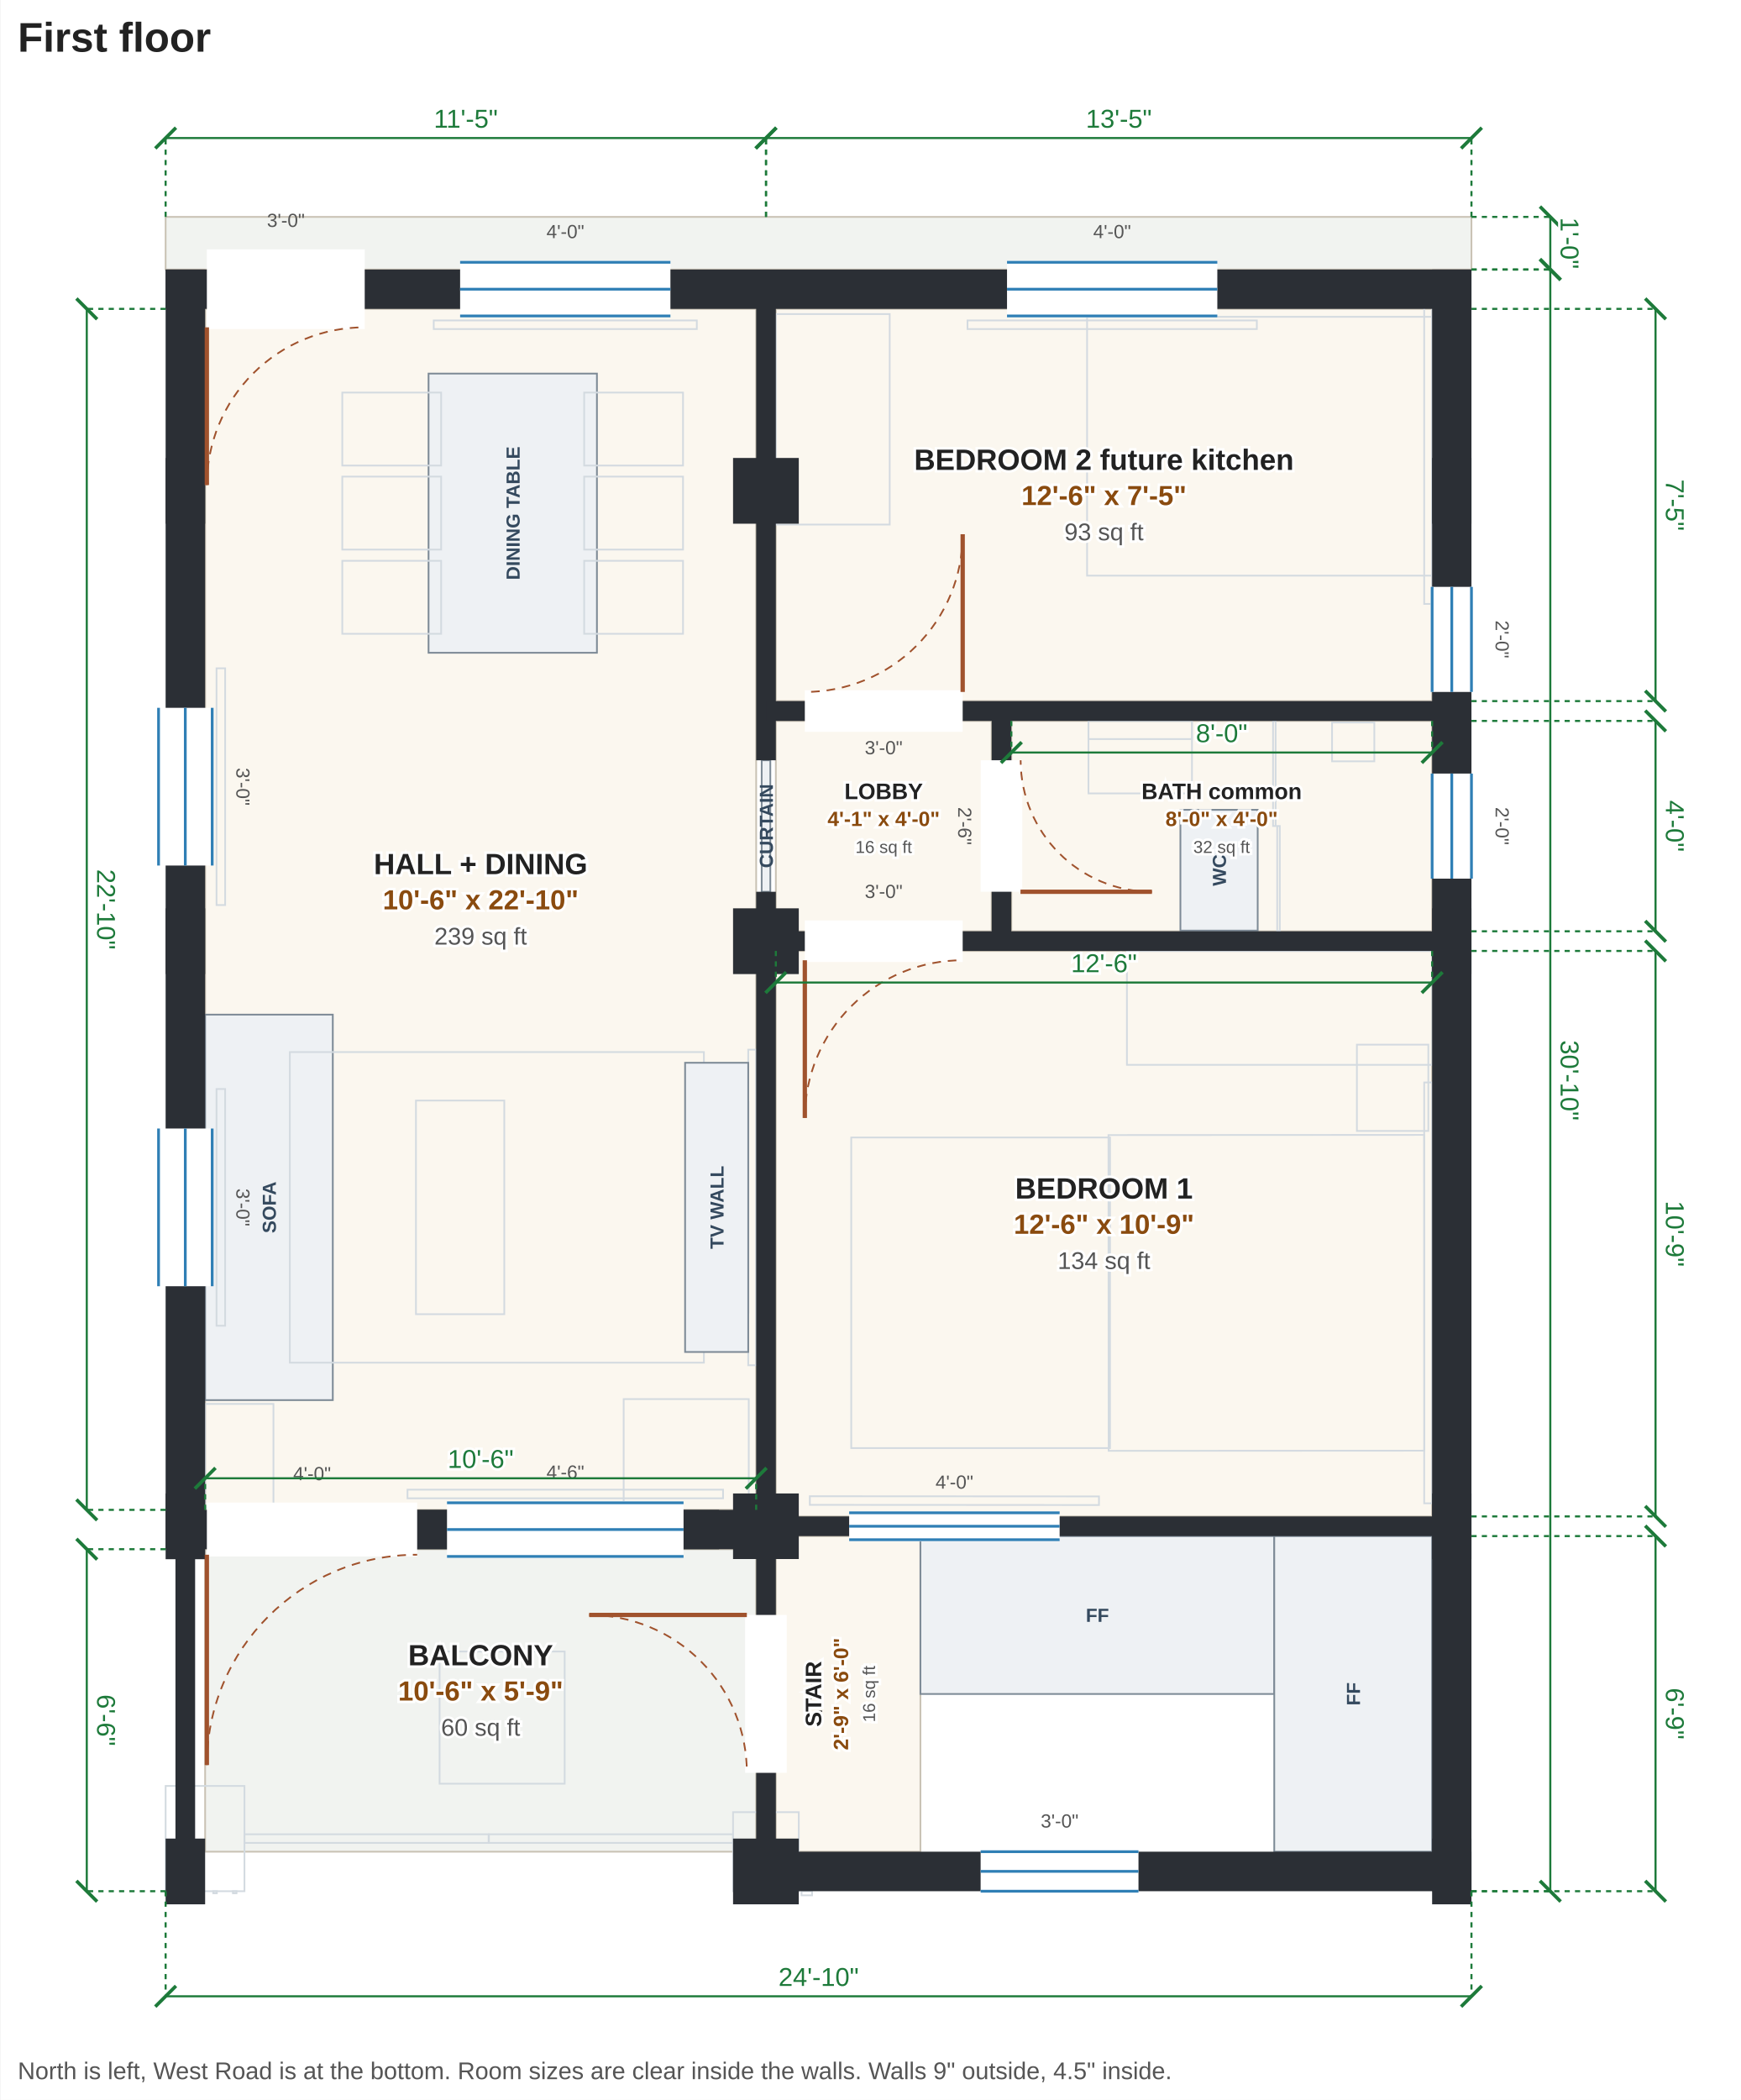
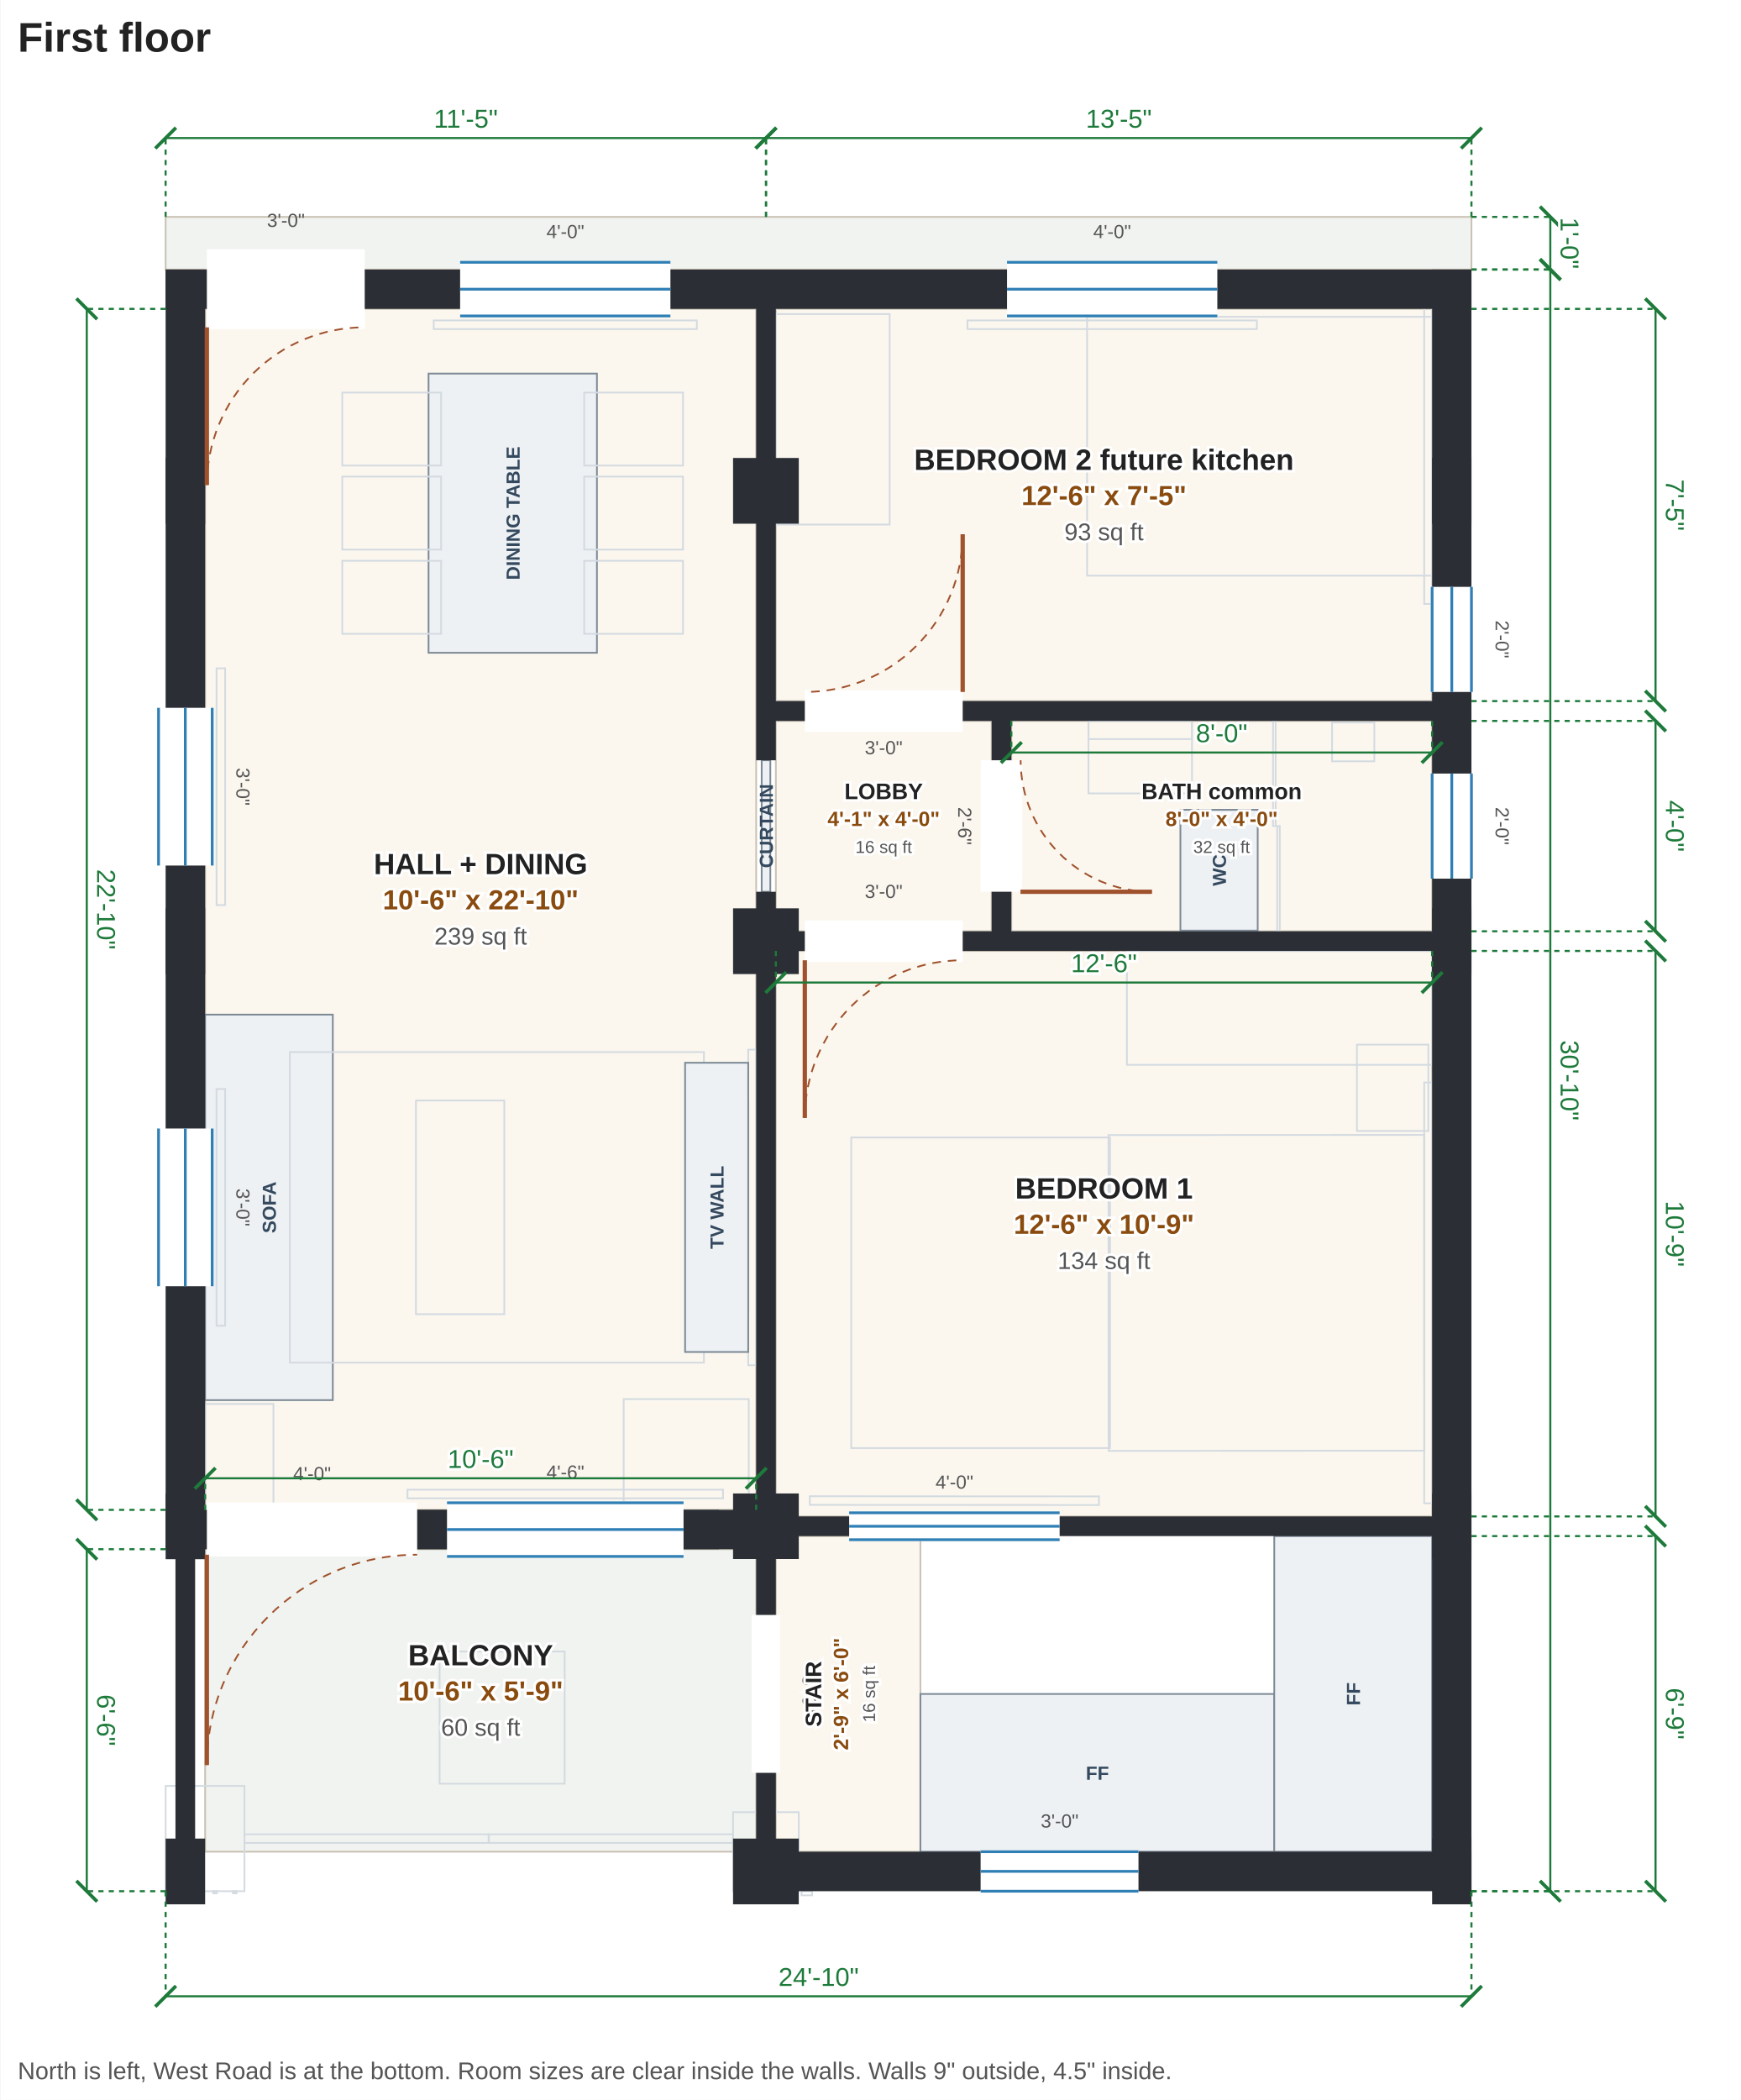
<svg xmlns="http://www.w3.org/2000/svg" viewBox="-96 -273 1009 1217" font-family="Segoe UI, Arial, sans-serif">
  <rect x="-95.72" y="-273.04" width="1009.32" height="1216.96" fill="#fff" />
  <polygon points="0.0,-147.3 756.9,-147.3 756.9,-116.8 0.0,-116.8" fill="#f1f3f0" stroke="#c9c2b4" stroke-width="1" />
  <polygon points="22.9,-94.0 342.3,-94.0 342.3,602.0 22.9,602.0" fill="#fbf7ef" stroke="#c9c2b4" stroke-width="1" />
  <polygon points="22.9,624.8 342.3,624.8 342.3,800.1 22.9,800.1" fill="#f1f3f0" stroke="#c9c2b4" stroke-width="1" />
  <polygon points="353.7,-94.0 734.1,-94.0 734.1,133.3 353.7,133.3" fill="#fbf7ef" stroke="#c9c2b4" stroke-width="1" />
  <polygon points="353.7,144.8 478.8,144.8 478.8,266.7 353.7,266.7" fill="#fbf7ef" stroke="#c9c2b4" stroke-width="1" />
  <polygon points="490.2,144.8 734.1,144.8 734.1,266.7 490.2,266.7" fill="#fbf7ef" stroke="#c9c2b4" stroke-width="1" />
  <polygon points="353.7,278.1 734.1,278.1 734.1,605.8 353.7,605.8" fill="#fbf7ef" stroke="#c9c2b4" stroke-width="1" />
  <polygon points="353.7,617.2 437.5,617.2 437.5,800.1 353.7,800.1" fill="#fbf7ef" stroke="#c9c2b4" stroke-width="1" />
  <polygon points="734.1,-89.4 734.1,60.6 534.1,60.6 534.1,-89.4" fill="none" stroke="#d3dae0" stroke-width="1" />
  <polygon points="353.7,31.0 353.7,-91.0 419.7,-91.0 419.7,31.0" fill="none" stroke="#d3dae0" stroke-width="1" />
  <polygon points="464.8,-87.3 632.5,-87.3 632.5,-82.3 464.8,-82.3" fill="none" stroke="#d3dae0" stroke-width="1" />
  <polygon points="337.8,365.7 337.8,487.7 323.6,487.7 323.6,365.7" fill="none" stroke="#d3dae0" stroke-width="1" />
  <polygon points="22.9,538.4 22.9,315.0 96.9,315.0 96.9,538.4" fill="#eef1f4" stroke="#7d8a96" stroke-width="1" />
  <text x="59.9" y="430.7" font-size="11" font-weight="600" fill="#34495e" text-anchor="middle" transform="rotate(-90 59.9 426.7)">SOFA</text>
  <polygon points="196.3,364.8 196.3,488.6 145.1,488.6 145.1,364.8" fill="none" stroke="#d3dae0" stroke-width="1" />
  <polygon points="312.0,336.7 312.0,516.7 72.0,516.7 72.0,336.7" fill="none" stroke="#d3dae0" stroke-width="1" />
  <polygon points="22.9,600.6 22.9,540.6 62.5,540.6 62.5,600.6" fill="none" stroke="#d3dae0" stroke-width="1" />
  <polygon points="265.5,537.8 338.0,537.8 338.0,614.4 265.5,614.4" fill="none" stroke="#d3dae0" stroke-width="1" />
  <polygon points="250.0,-56.5 250.0,105.3 152.4,105.3 152.4,-56.5" fill="#eef1f4" stroke="#7d8a96" stroke-width="1" />
  <text x="201.2" y="28.4" font-size="11" font-weight="600" fill="#34495e" text-anchor="middle" transform="rotate(-90 201.2 24.4)">DINING TABLE</text>
  <polygon points="102.4,-3.2 102.4,-45.5 159.7,-45.5 159.7,-3.2" fill="none" stroke="#d3dae0" stroke-width="1" />
  <polygon points="299.9,-45.5 299.9,-3.2 242.6,-3.2 242.6,-45.5" fill="none" stroke="#d3dae0" stroke-width="1" />
  <polygon points="102.4,45.5 102.4,3.2 159.7,3.2 159.7,45.5" fill="none" stroke="#d3dae0" stroke-width="1" />
  <polygon points="299.9,3.2 299.9,45.5 242.6,45.5 242.6,3.2" fill="none" stroke="#d3dae0" stroke-width="1" />
  <polygon points="102.4,94.3 102.4,52.0 159.7,52.0 159.7,94.3" fill="none" stroke="#d3dae0" stroke-width="1" />
  <polygon points="299.9,52.0 299.9,94.3 242.6,94.3 242.6,52.0" fill="none" stroke="#d3dae0" stroke-width="1" />
  <polygon points="323.1,595.3 140.2,595.3 140.2,590.3 323.1,590.3" fill="none" stroke="#d3dae0" stroke-width="1" />
  <polygon points="29.5,251.5 29.5,114.3 34.5,114.3 34.5,251.5" fill="none" stroke="#d3dae0" stroke-width="1" />
  <polygon points="29.5,495.3 29.5,358.1 34.5,358.1 34.5,495.3" fill="none" stroke="#d3dae0" stroke-width="1" />
  <polygon points="155.4,-87.3 307.9,-87.3 307.9,-82.3 155.4,-82.3" fill="none" stroke="#d3dae0" stroke-width="1" />
  <polygon points="345.5,243.8 345.5,167.6 350.5,167.6 350.5,243.8" fill="#eef1f4" stroke="#7d8a96" stroke-width="1" />
  <text x="348.0" y="209.7" font-size="11" font-weight="600" fill="#34495e" text-anchor="middle" transform="rotate(-90 348.0 205.7)">CURTAIN</text>
  <polygon points="729.5,384.7 729.6,567.7 546.6,567.8 546.5,384.8" fill="none" stroke="#d3dae0" stroke-width="1" />
  <polygon points="731.9,332.4 731.9,382.4 690.5,382.4 690.5,332.4" fill="none" stroke="#d3dae0" stroke-width="1" />
  <polygon points="557.2,278.1 734.2,278.1 734.2,344.1 557.2,344.1" fill="none" stroke="#d3dae0" stroke-width="1" />
  <polygon points="397.4,386.2 547.4,386.2 547.4,566.2 397.4,566.2" fill="none" stroke="#d3dae0" stroke-width="1" />
  <polygon points="541.0,599.2 373.4,599.1 373.4,594.1 541.0,594.2" fill="none" stroke="#d3dae0" stroke-width="1" />
  <polygon points="534.9,144.8 594.9,144.8 594.9,186.8 534.9,186.8" fill="none" stroke="#d3dae0" stroke-width="1" />
  <polygon points="534.9,140.3 594.9,140.3 594.9,155.3 534.9,155.3" fill="none" stroke="#d3dae0" stroke-width="1" />
  <polygon points="633.0,266.3 588.2,266.3 588.2,196.3 633.0,196.3" fill="#eef1f4" stroke="#7d8a96" stroke-width="1" />
  <text x="610.6" y="235.3" font-size="11" font-weight="600" fill="#34495e" text-anchor="middle" transform="rotate(-90 610.6 231.3)">WC</text>
  <polygon points="676.1,145.7 700.6,145.7 700.6,168.2 676.1,168.2" fill="none" stroke="#d3dae0" stroke-width="1" />
  <polygon points="45.7,790.0 187.2,790.0 187.2,795.0 45.7,795.0" fill="none" stroke="#d3dae0" stroke-width="1" />
  <polygon points="187.4,790.0 328.9,790.0 328.9,795.0 187.4,795.0" fill="none" stroke="#d3dae0" stroke-width="1" />
  <polygon points="158.8,684.1 231.3,684.1 231.3,760.7 158.8,760.7" fill="none" stroke="#d3dae0" stroke-width="1" />
  <polygon points="729.5,-105.8 734.1,-105.8 734.1,77.0 729.5,77.0" fill="none" stroke="#d3dae0" stroke-width="1" />
  <polygon points="337.7,335.3 342.3,335.3 342.3,518.2 337.7,518.2" fill="none" stroke="#d3dae0" stroke-width="1" />
  <polygon points="301.1,342.9 337.7,342.9 337.7,510.5 301.1,510.5" fill="#eef1f4" stroke="#7d8a96" stroke-width="1" />
  <text x="319.4" y="430.7" font-size="11" font-weight="600" fill="#34495e" text-anchor="middle" transform="rotate(-90 319.4 426.7)">TV WALL</text>
  <polygon points="729.5,354.3 734.1,354.3 734.1,598.2 729.5,598.2" fill="none" stroke="#d3dae0" stroke-width="1" />
  <polygon points="641.9,144.8 643.4,144.8 643.4,205.7 641.9,205.7" fill="none" stroke="#d3dae0" stroke-width="1" />
  <polygon points="644.3,205.7 645.8,205.7 645.8,266.7 644.3,266.7" fill="none" stroke="#d3dae0" stroke-width="1" />
-   <polygon points="642.6,617.2 642.6,708.7 437.5,708.7 437.5,617.2" fill="#eef1f4" stroke="#7d8a96" stroke-width="1" />
-   <text x="540.1" y="666.9" font-size="11" font-weight="600" fill="#34495e" text-anchor="middle">FF</text>
+   <polygon points="642.6,708.7 642.6,800.1 437.5,800.1 437.5,708.7" fill="#eef1f4" stroke="#7d8a96" stroke-width="1" />
+   <text x="540.1" y="758.4" font-size="11" font-weight="600" fill="#34495e" text-anchor="middle">FF</text>
  <polygon points="642.6,617.2 734.1,617.2 734.1,800.1 642.6,800.1" fill="#eef1f4" stroke="#7d8a96" stroke-width="1" />
  <text x="688.3" y="712.7" font-size="11" font-weight="600" fill="#34495e" text-anchor="middle" transform="rotate(-90 688.3 708.7)">FF</text>
  <polygon points="0.0,762.0 45.7,762.0 45.7,823.0 0.0,823.0" fill="none" stroke="#d3dae0" stroke-width="1" />
  <polygon points="4.7,823.0 6.9,823.0 6.9,824.2 4.7,824.2" fill="none" stroke="#d3dae0" stroke-width="1" />
  <polygon points="16.2,823.0 18.3,823.0 18.3,824.2 16.2,824.2" fill="none" stroke="#d3dae0" stroke-width="1" />
  <polygon points="27.6,823.0 29.7,823.0 29.7,824.2 27.6,824.2" fill="none" stroke="#d3dae0" stroke-width="1" />
  <polygon points="39.0,823.0 41.1,823.0 41.1,824.2 39.0,824.2" fill="none" stroke="#d3dae0" stroke-width="1" />
  <polygon points="328.9,777.2 367.0,777.2 367.0,823.0 328.9,823.0" fill="none" stroke="#d3dae0" stroke-width="1" />
  <polygon points="368.6,823.0 374.7,823.0 374.7,825.4 368.6,825.4" fill="none" stroke="#d3dae0" stroke-width="1" />
  <polygon points="746.2,823.0 752.3,823.0 752.3,825.4 746.2,825.4" fill="none" stroke="#d3dae0" stroke-width="1" />
  <polygon points="22.9,624.8 22.9,-116.8 0.0,-116.8 0.0,624.8" fill="#2b2f35" />
  <polygon points="17.1,811.5 17.1,624.8 5.7,624.8 5.7,811.5" fill="#2b2f35" />
  <polygon points="0.0,-94.0 756.9,-94.0 756.9,-116.8 0.0,-116.8" fill="#2b2f35" />
  <polygon points="734.1,-116.8 734.1,823.0 756.9,823.0 756.9,-116.8" fill="#2b2f35" />
  <polygon points="756.9,800.1 348.0,800.1 348.0,823.0 756.9,823.0" fill="#2b2f35" />
  <polygon points="342.3,-105.4 342.3,167.6 353.7,167.6 353.7,-105.4" fill="#2b2f35" />
  <polygon points="342.3,243.8 342.3,811.5 353.7,811.5 353.7,243.8" fill="#2b2f35" />
  <polygon points="11.4,624.8 165.3,624.8 165.3,602.0 11.4,602.0" fill="#2b2f35" />
  <polygon points="142.5,624.8 320.8,624.8 320.8,602.0 142.5,602.0" fill="#2b2f35" />
  <polygon points="297.9,624.8 348.0,624.8 348.0,602.0 297.9,602.0" fill="#2b2f35" />
  <polygon points="348.0,144.8 745.5,144.8 745.5,133.3 348.0,133.3" fill="#2b2f35" />
  <polygon points="478.8,139.1 478.8,272.4 490.2,272.4 490.2,139.1" fill="#2b2f35" />
  <polygon points="348.0,278.1 745.5,278.1 745.5,266.7 348.0,266.7" fill="#2b2f35" />
  <polygon points="348.0,617.2 745.5,617.2 745.5,605.8 348.0,605.8" fill="#2b2f35" />
  <polygon points="0.0,-7.6 0.0,30.5 22.9,30.5 22.9,-7.6" fill="#2b2f35" />
  <polygon points="328.9,30.5 367.0,30.5 367.0,-7.6 328.9,-7.6" fill="#2b2f35" />
  <polygon points="734.1,-7.6 734.1,30.5 756.9,30.5 756.9,-7.6" fill="#2b2f35" />
  <polygon points="0.0,253.4 0.0,291.5 22.9,291.5 22.9,253.4" fill="#2b2f35" />
  <polygon points="328.9,291.5 367.0,291.5 367.0,253.4 328.9,253.4" fill="#2b2f35" />
  <polygon points="734.1,253.4 734.1,291.5 756.9,291.5 756.9,253.4" fill="#2b2f35" />
  <polygon points="0.0,592.5 0.0,630.6 22.9,630.6 22.9,592.5" fill="#2b2f35" />
  <polygon points="328.9,630.5 367.0,630.5 367.0,592.5 328.9,592.5" fill="#2b2f35" />
  <polygon points="734.1,592.5 734.1,630.6 756.9,630.6 756.9,592.5" fill="#2b2f35" />
  <polygon points="0.0,792.5 0.0,830.6 22.9,830.6 22.9,792.5" fill="#2b2f35" />
  <polygon points="328.9,830.6 367.0,830.6 367.0,792.5 328.9,792.5" fill="#2b2f35" />
  <polygon points="734.1,792.5 734.1,830.6 756.9,830.6 756.9,792.5" fill="#2b2f35" />
  <polygon points="23.9,597.8 145.8,597.8 145.8,629.0 23.9,629.0" fill="#fff" />
  <line x1="23.9" y1="628.0" x2="23.9" y2="749.9" stroke="#a0522d" stroke-width="2.5" />
  <path d="M23.9,749.9 A121.9,121.9 0 0 1 145.8,628.0" fill="none" stroke="#a0522d" stroke-width="1" stroke-dasharray="5 4" />
  <text x="84.9" y="584.8" font-size="11" fill="#555" text-anchor="middle" transform="rotate(0 84.9 584.8)">4'-0"</text>
-   <polygon points="360.0,662.9 360.0,754.4 335.9,754.4 335.9,662.9" fill="#fff" />
-   <line x1="336.9" y1="662.9" x2="245.5" y2="662.9" stroke="#a0522d" stroke-width="2.5" />
-   <path d="M245.5,662.9 A91.4,91.4 0 0 1 336.9,754.4" fill="none" stroke="#a0522d" stroke-width="1" stroke-dasharray="5 4" />
-   <text x="373.0" y="708.7" font-size="11" fill="#555" text-anchor="middle" transform="rotate(90 373.0 708.7)">3'-0"</text>
+   <polygon points="356.2,662.9 356.2,754.4 339.7,754.4 339.7,662.9" fill="#fff" />
+   <text x="369.2" y="708.7" font-size="11" fill="#555" text-anchor="middle" transform="rotate(90 369.2 708.7)">3'-0"</text>
  <polygon points="23.9,-128.5 115.4,-128.5 115.4,-82.3 23.9,-82.3" fill="#fff" />
  <line x1="23.9" y1="-83.3" x2="23.9" y2="8.1" stroke="#a0522d" stroke-width="2.5" />
  <path d="M23.9,8.1 A91.4,91.4 0 0 1 115.4,-83.3" fill="none" stroke="#a0522d" stroke-width="1" stroke-dasharray="5 4" />
  <text x="69.7" y="-141.5" font-size="11" fill="#555" text-anchor="middle" transform="rotate(0 69.7 -141.5)">3'-0"</text>
  <polygon points="472.4,243.8 472.5,167.6 496.6,167.6 496.5,243.8" fill="#fff" />
  <line x1="495.5" y1="243.8" x2="571.7" y2="243.8" stroke="#a0522d" stroke-width="2.5" />
  <path d="M571.7,243.8 A76.2,76.2 0 0 1 495.6,167.6" fill="none" stroke="#a0522d" stroke-width="1" stroke-dasharray="5 4" />
  <text x="459.4" y="205.7" font-size="11" fill="#555" text-anchor="middle" transform="rotate(90 459.4 205.7)">2'-6"</text>
  <polygon points="370.5,260.4 462.0,260.4 462.0,284.5 370.5,284.5" fill="#fff" />
  <line x1="370.5" y1="283.5" x2="370.5" y2="374.9" stroke="#a0522d" stroke-width="2.5" />
  <path d="M370.5,374.9 A91.4,91.4 0 0 1 462.0,283.5" fill="none" stroke="#a0522d" stroke-width="1" stroke-dasharray="5 4" />
  <text x="416.2" y="247.4" font-size="11" fill="#555" text-anchor="middle" transform="rotate(0 416.2 247.4)">3'-0"</text>
  <polygon points="163.1,596.9 300.2,596.9 300.2,630.0 163.1,630.0" fill="#fff" />
  <line x1="163.1" y1="597.9" x2="300.2" y2="597.9" stroke="#2f7fb5" stroke-width="1.6" />
  <line x1="163.1" y1="613.4" x2="300.2" y2="613.4" stroke="#2f7fb5" stroke-width="1.6" />
  <line x1="163.1" y1="629.0" x2="300.2" y2="629.0" stroke="#2f7fb5" stroke-width="1.6" />
  <text x="231.7" y="583.9" font-size="11" fill="#555" text-anchor="middle" transform="rotate(0 231.7 583.9)">4'-6"</text>
  <polygon points="170.7,-122.0 292.6,-122.0 292.6,-88.9 170.7,-88.9" fill="#fff" />
  <line x1="170.7" y1="-121.0" x2="292.6" y2="-121.0" stroke="#2f7fb5" stroke-width="1.6" />
  <line x1="170.7" y1="-105.4" x2="292.6" y2="-105.4" stroke="#2f7fb5" stroke-width="1.6" />
  <line x1="170.7" y1="-89.9" x2="292.6" y2="-89.9" stroke="#2f7fb5" stroke-width="1.6" />
  <text x="231.7" y="-135.0" font-size="11" fill="#555" text-anchor="middle" transform="rotate(0 231.7 -135.0)">4'-0"</text>
  <polygon points="28.0,137.2 28.0,228.6 -5.1,228.6 -5.1,137.2" fill="#fff" />
  <line x1="27.0" y1="137.2" x2="27.0" y2="228.6" stroke="#2f7fb5" stroke-width="1.6" />
  <line x1="11.4" y1="137.2" x2="11.4" y2="228.6" stroke="#2f7fb5" stroke-width="1.6" />
  <line x1="-4.1" y1="137.2" x2="-4.1" y2="228.6" stroke="#2f7fb5" stroke-width="1.6" />
  <text x="41.0" y="182.9" font-size="11" fill="#555" text-anchor="middle" transform="rotate(90 41.0 182.9)">3'-0"</text>
  <polygon points="28.0,381.0 28.0,472.4 -5.1,472.4 -5.1,381.0" fill="#fff" />
  <line x1="27.0" y1="381.0" x2="27.0" y2="472.4" stroke="#2f7fb5" stroke-width="1.6" />
  <line x1="11.4" y1="381.0" x2="11.4" y2="472.4" stroke="#2f7fb5" stroke-width="1.6" />
  <line x1="-4.1" y1="381.0" x2="-4.1" y2="472.4" stroke="#2f7fb5" stroke-width="1.6" />
  <text x="41.0" y="426.7" font-size="11" fill="#555" text-anchor="middle" transform="rotate(90 41.0 426.7)">3'-0"</text>
  <polygon points="396.2,602.7 518.2,602.7 518.2,620.3 396.2,620.3" fill="#fff" />
  <line x1="396.2" y1="603.7" x2="518.2" y2="603.7" stroke="#2f7fb5" stroke-width="1.6" />
  <line x1="396.2" y1="611.5" x2="518.2" y2="611.5" stroke="#2f7fb5" stroke-width="1.6" />
  <line x1="396.2" y1="619.3" x2="518.2" y2="619.3" stroke="#2f7fb5" stroke-width="1.6" />
  <text x="457.2" y="589.7" font-size="11" fill="#555" text-anchor="middle" transform="rotate(0 457.2 589.7)">4'-0"</text>
  <polygon points="757.9,175.3 757.9,236.2 733.1,236.2 733.1,175.3" fill="#fff" />
  <line x1="756.9" y1="175.3" x2="756.9" y2="236.2" stroke="#2f7fb5" stroke-width="1.6" />
  <line x1="745.5" y1="175.3" x2="745.5" y2="236.2" stroke="#2f7fb5" stroke-width="1.6" />
  <line x1="734.1" y1="175.3" x2="734.1" y2="236.2" stroke="#2f7fb5" stroke-width="1.6" />
  <text x="770.9" y="205.7" font-size="11" fill="#555" text-anchor="middle" transform="rotate(90 770.9 205.7)">2'-0"</text>
  <polygon points="472.4,799.1 563.9,799.1 563.9,824.0 472.4,824.0" fill="#fff" />
  <line x1="472.4" y1="800.1" x2="563.9" y2="800.1" stroke="#2f7fb5" stroke-width="1.6" />
  <line x1="472.4" y1="811.5" x2="563.9" y2="811.5" stroke="#2f7fb5" stroke-width="1.6" />
  <line x1="472.4" y1="823.0" x2="563.9" y2="823.0" stroke="#2f7fb5" stroke-width="1.6" />
  <text x="518.2" y="786.1" font-size="11" fill="#555" text-anchor="middle" transform="rotate(0 518.2 786.1)">3'-0"</text>
  <polygon points="462.0,151.1 370.5,151.1 370.5,127.0 462.0,127.0" fill="#fff" />
  <line x1="462.0" y1="128.0" x2="462.0" y2="36.6" stroke="#a0522d" stroke-width="2.5" />
  <path d="M462.0,36.6 A91.4,91.4 0 0 1 370.5,128.0" fill="none" stroke="#a0522d" stroke-width="1" stroke-dasharray="5 4" />
  <text x="416.2" y="164.1" font-size="11" fill="#555" text-anchor="middle" transform="rotate(0 416.2 164.1)">3'-0"</text>
  <polygon points="487.7,-122.0 609.6,-122.0 609.6,-88.9 487.7,-88.9" fill="#fff" />
  <line x1="487.7" y1="-121.0" x2="609.6" y2="-121.0" stroke="#2f7fb5" stroke-width="1.6" />
  <line x1="487.7" y1="-105.4" x2="609.6" y2="-105.4" stroke="#2f7fb5" stroke-width="1.6" />
  <line x1="487.7" y1="-89.9" x2="609.6" y2="-89.9" stroke="#2f7fb5" stroke-width="1.6" />
  <text x="548.6" y="-135.0" font-size="11" fill="#555" text-anchor="middle" transform="rotate(0 548.6 -135.0)">4'-0"</text>
  <polygon points="757.9,67.1 757.9,128.0 733.1,128.0 733.1,67.1" fill="#fff" />
  <line x1="756.9" y1="67.1" x2="756.9" y2="128.0" stroke="#2f7fb5" stroke-width="1.6" />
  <line x1="745.5" y1="67.1" x2="745.5" y2="128.0" stroke="#2f7fb5" stroke-width="1.6" />
  <line x1="734.1" y1="67.1" x2="734.1" y2="128.0" stroke="#2f7fb5" stroke-width="1.6" />
  <text x="770.9" y="97.5" font-size="11" fill="#555" text-anchor="middle" transform="rotate(90 770.9 97.5)">2'-0"</text>
  <g stroke="#1d7a3a" stroke-width="1.2">
    <line x1="0.0" y1="883.9" x2="756.9" y2="883.9" />
    <line x1="0.0" y1="823.0" x2="0.0" y2="883.9" stroke-dasharray="3 3" />
    <line x1="756.9" y1="823.0" x2="756.9" y2="883.9" stroke-dasharray="3 3" />
  </g>
  <line x1="-6.0" y1="889.9" x2="6.0" y2="877.9" stroke="#1d7a3a" stroke-width="2" />
  <line x1="750.9" y1="889.9" x2="762.9" y2="877.9" stroke="#1d7a3a" stroke-width="2" />
  <text x="378.5" y="877.9" font-size="15" fill="#1d7a3a" text-anchor="middle" paint-order="stroke" stroke="#fff" stroke-width="3" transform="rotate(0 378.5 877.9)">24'-10"</text>
  <g stroke="#1d7a3a" stroke-width="1.2">
    <line x1="0.0" y1="-193.0" x2="348.0" y2="-193.0" />
    <line x1="0.0" y1="-147.3" x2="0.0" y2="-193.0" stroke-dasharray="3 3" />
    <line x1="348.0" y1="-147.3" x2="348.0" y2="-193.0" stroke-dasharray="3 3" />
  </g>
  <line x1="-6.0" y1="-187.0" x2="6.0" y2="-199.0" stroke="#1d7a3a" stroke-width="2" />
  <line x1="342.0" y1="-187.0" x2="354.0" y2="-199.0" stroke="#1d7a3a" stroke-width="2" />
  <text x="174.0" y="-199.0" font-size="15" fill="#1d7a3a" text-anchor="middle" paint-order="stroke" stroke="#fff" stroke-width="3" transform="rotate(0 174.0 -199.0)">11'-5"</text>
  <g stroke="#1d7a3a" stroke-width="1.2">
    <line x1="348.0" y1="-193.0" x2="756.9" y2="-193.0" />
    <line x1="348.0" y1="-147.3" x2="348.0" y2="-193.0" stroke-dasharray="3 3" />
    <line x1="756.9" y1="-147.3" x2="756.9" y2="-193.0" stroke-dasharray="3 3" />
  </g>
  <line x1="342.0" y1="-187.0" x2="354.0" y2="-199.0" stroke="#1d7a3a" stroke-width="2" />
  <line x1="750.9" y1="-187.0" x2="762.9" y2="-199.0" stroke="#1d7a3a" stroke-width="2" />
  <text x="552.5" y="-199.0" font-size="15" fill="#1d7a3a" text-anchor="middle" paint-order="stroke" stroke="#fff" stroke-width="3" transform="rotate(0 552.5 -199.0)">13'-5"</text>
  <g stroke="#1d7a3a" stroke-width="1.2">
    <line x1="802.6" y1="-116.8" x2="802.6" y2="823.0" />
    <line x1="756.9" y1="-116.8" x2="802.6" y2="-116.8" stroke-dasharray="3 3" />
    <line x1="756.9" y1="823.0" x2="802.6" y2="823.0" stroke-dasharray="3 3" />
  </g>
  <line x1="796.6" y1="-122.8" x2="808.6" y2="-110.8" stroke="#1d7a3a" stroke-width="2" />
  <line x1="796.6" y1="817.0" x2="808.6" y2="829.0" stroke="#1d7a3a" stroke-width="2" />
  <text x="808.6" y="353.1" font-size="15" fill="#1d7a3a" text-anchor="middle" paint-order="stroke" stroke="#fff" stroke-width="3" transform="rotate(90 808.6 353.1)">30'-10"</text>
  <g stroke="#1d7a3a" stroke-width="1.2">
    <line x1="802.6" y1="-147.3" x2="802.6" y2="-116.8" />
    <line x1="756.9" y1="-147.3" x2="802.6" y2="-147.3" stroke-dasharray="3 3" />
    <line x1="756.9" y1="-116.8" x2="802.6" y2="-116.8" stroke-dasharray="3 3" />
  </g>
  <line x1="796.6" y1="-153.3" x2="808.6" y2="-141.3" stroke="#1d7a3a" stroke-width="2" />
  <line x1="796.6" y1="-122.8" x2="808.6" y2="-110.8" stroke="#1d7a3a" stroke-width="2" />
  <text x="808.6" y="-132.1" font-size="15" fill="#1d7a3a" text-anchor="middle" paint-order="stroke" stroke="#fff" stroke-width="3" transform="rotate(90 808.6 -132.1)">1'-0"</text>
  <g stroke="#1d7a3a" stroke-width="1.2">
    <line x1="863.6" y1="-94.0" x2="863.6" y2="133.3" />
    <line x1="756.9" y1="-94.0" x2="863.6" y2="-94.0" stroke-dasharray="3 3" />
    <line x1="756.9" y1="133.3" x2="863.6" y2="133.3" stroke-dasharray="3 3" />
  </g>
  <line x1="857.6" y1="-100.0" x2="869.6" y2="-88.0" stroke="#1d7a3a" stroke-width="2" />
  <line x1="857.6" y1="127.3" x2="869.6" y2="139.3" stroke="#1d7a3a" stroke-width="2" />
  <text x="869.6" y="19.7" font-size="15" fill="#1d7a3a" text-anchor="middle" paint-order="stroke" stroke="#fff" stroke-width="3" transform="rotate(90 869.6 19.7)">7'-5"</text>
  <g stroke="#1d7a3a" stroke-width="1.2">
    <line x1="863.6" y1="144.8" x2="863.6" y2="266.7" />
    <line x1="756.9" y1="144.8" x2="863.6" y2="144.8" stroke-dasharray="3 3" />
    <line x1="756.9" y1="266.7" x2="863.6" y2="266.7" stroke-dasharray="3 3" />
  </g>
  <line x1="857.6" y1="138.8" x2="869.6" y2="150.8" stroke="#1d7a3a" stroke-width="2" />
  <line x1="857.6" y1="260.7" x2="869.6" y2="272.7" stroke="#1d7a3a" stroke-width="2" />
  <text x="869.6" y="205.7" font-size="15" fill="#1d7a3a" text-anchor="middle" paint-order="stroke" stroke="#fff" stroke-width="3" transform="rotate(90 869.6 205.7)">4'-0"</text>
  <g stroke="#1d7a3a" stroke-width="1.2">
    <line x1="863.6" y1="278.1" x2="863.6" y2="605.8" />
    <line x1="756.9" y1="278.1" x2="863.6" y2="278.1" stroke-dasharray="3 3" />
    <line x1="756.9" y1="605.8" x2="863.6" y2="605.8" stroke-dasharray="3 3" />
  </g>
  <line x1="857.6" y1="272.1" x2="869.6" y2="284.1" stroke="#1d7a3a" stroke-width="2" />
  <line x1="857.6" y1="599.8" x2="869.6" y2="611.8" stroke="#1d7a3a" stroke-width="2" />
  <text x="869.6" y="442.0" font-size="15" fill="#1d7a3a" text-anchor="middle" paint-order="stroke" stroke="#fff" stroke-width="3" transform="rotate(90 869.6 442.0)">10'-9"</text>
  <g stroke="#1d7a3a" stroke-width="1.2">
    <line x1="863.6" y1="617.2" x2="863.6" y2="823.0" />
    <line x1="756.9" y1="617.2" x2="863.6" y2="617.2" stroke-dasharray="3 3" />
    <line x1="756.9" y1="823.0" x2="863.6" y2="823.0" stroke-dasharray="3 3" />
  </g>
  <line x1="857.6" y1="611.2" x2="869.6" y2="623.2" stroke="#1d7a3a" stroke-width="2" />
  <line x1="857.6" y1="817.0" x2="869.6" y2="829.0" stroke="#1d7a3a" stroke-width="2" />
  <text x="869.6" y="720.1" font-size="15" fill="#1d7a3a" text-anchor="middle" paint-order="stroke" stroke="#fff" stroke-width="3" transform="rotate(90 869.6 720.1)">6'-9"</text>
  <g stroke="#1d7a3a" stroke-width="1.2">
    <line x1="353.7" y1="296.4" x2="734.1" y2="296.4" />
    <line x1="353.7" y1="278.1" x2="353.7" y2="296.4" stroke-dasharray="3 3" />
    <line x1="734.1" y1="278.1" x2="734.1" y2="296.4" stroke-dasharray="3 3" />
  </g>
  <line x1="347.7" y1="302.4" x2="359.7" y2="290.4" stroke="#1d7a3a" stroke-width="2" />
  <line x1="728.1" y1="302.4" x2="740.1" y2="290.4" stroke="#1d7a3a" stroke-width="2" />
  <text x="543.9" y="290.4" font-size="15" fill="#1d7a3a" text-anchor="middle" paint-order="stroke" stroke="#fff" stroke-width="3" transform="rotate(0 543.9 290.4)">12'-6"</text>
  <g stroke="#1d7a3a" stroke-width="1.2">
    <line x1="490.2" y1="163.1" x2="734.1" y2="163.1" />
    <line x1="490.2" y1="144.8" x2="490.2" y2="163.1" stroke-dasharray="3 3" />
    <line x1="734.1" y1="144.8" x2="734.1" y2="163.1" stroke-dasharray="3 3" />
  </g>
  <line x1="484.2" y1="169.1" x2="496.2" y2="157.1" stroke="#1d7a3a" stroke-width="2" />
  <line x1="728.1" y1="169.1" x2="740.1" y2="157.1" stroke="#1d7a3a" stroke-width="2" />
  <text x="612.1" y="157.1" font-size="15" fill="#1d7a3a" text-anchor="middle" paint-order="stroke" stroke="#fff" stroke-width="3" transform="rotate(0 612.1 157.1)">8'-0"</text>
  <g stroke="#1d7a3a" stroke-width="1.2">
    <line x1="-45.7" y1="-94.0" x2="-45.7" y2="602.0" />
    <line x1="0.0" y1="-94.0" x2="-45.7" y2="-94.0" stroke-dasharray="3 3" />
    <line x1="0.0" y1="602.0" x2="-45.7" y2="602.0" stroke-dasharray="3 3" />
  </g>
  <line x1="-51.7" y1="-100.0" x2="-39.7" y2="-88.0" stroke="#1d7a3a" stroke-width="2" />
  <line x1="-51.7" y1="596.0" x2="-39.7" y2="608.0" stroke="#1d7a3a" stroke-width="2" />
  <text x="-39.7" y="254.0" font-size="15" fill="#1d7a3a" text-anchor="middle" paint-order="stroke" stroke="#fff" stroke-width="3" transform="rotate(90 -39.7 254.0)">22'-10"</text>
  <g stroke="#1d7a3a" stroke-width="1.2">
    <line x1="22.9" y1="583.7" x2="342.3" y2="583.7" />
    <line x1="22.9" y1="602.0" x2="22.9" y2="583.7" stroke-dasharray="3 3" />
    <line x1="342.3" y1="602.0" x2="342.3" y2="583.7" stroke-dasharray="3 3" />
  </g>
  <line x1="16.9" y1="589.7" x2="28.9" y2="577.7" stroke="#1d7a3a" stroke-width="2" />
  <line x1="336.3" y1="589.7" x2="348.3" y2="577.7" stroke="#1d7a3a" stroke-width="2" />
  <text x="182.6" y="577.7" font-size="15" fill="#1d7a3a" text-anchor="middle" paint-order="stroke" stroke="#fff" stroke-width="3" transform="rotate(0 182.6 577.7)">10'-6"</text>
  <g stroke="#1d7a3a" stroke-width="1.2">
    <line x1="-45.7" y1="624.8" x2="-45.7" y2="823.0" />
    <line x1="0.0" y1="624.8" x2="-45.7" y2="624.8" stroke-dasharray="3 3" />
    <line x1="0.0" y1="823.0" x2="-45.7" y2="823.0" stroke-dasharray="3 3" />
  </g>
  <line x1="-51.7" y1="618.8" x2="-39.7" y2="630.8" stroke="#1d7a3a" stroke-width="2" />
  <line x1="-51.7" y1="817.0" x2="-39.7" y2="829.0" stroke="#1d7a3a" stroke-width="2" />
  <text x="-39.7" y="723.9" font-size="15" fill="#1d7a3a" text-anchor="middle" paint-order="stroke" stroke="#fff" stroke-width="3" transform="rotate(90 -39.7 723.9)">6'-6"</text>
  <g text-anchor="middle">
    <text x="182.6" y="233.6" font-size="17" font-weight="700" fill="#222" paint-order="stroke" stroke="#fff" stroke-width="3">HALL + DINING</text>
    <text x="182.6" y="254.0" font-size="16" font-weight="600" fill="#8a4b0f" paint-order="stroke" stroke="#fff" stroke-width="3">10'-6" x 22'-10"</text>
    <text x="182.6" y="274.4" font-size="14" font-weight="400" fill="#555" paint-order="stroke" stroke="#fff" stroke-width="3">239 sq ft</text>
  </g>
  <g text-anchor="middle">
    <text x="182.6" y="692.1" font-size="17" font-weight="700" fill="#222" paint-order="stroke" stroke="#fff" stroke-width="3">BALCONY</text>
    <text x="182.6" y="712.5" font-size="16" font-weight="600" fill="#8a4b0f" paint-order="stroke" stroke="#fff" stroke-width="3">10'-6" x 5'-9"</text>
    <text x="182.6" y="732.9" font-size="14" font-weight="400" fill="#555" paint-order="stroke" stroke="#fff" stroke-width="3">60 sq ft</text>
  </g>
  <g text-anchor="middle">
    <text x="543.9" y="-0.7" font-size="17" font-weight="700" fill="#222" paint-order="stroke" stroke="#fff" stroke-width="3">BEDROOM 2 future kitchen</text>
    <text x="543.9" y="19.7" font-size="16" font-weight="600" fill="#8a4b0f" paint-order="stroke" stroke="#fff" stroke-width="3">12'-6" x 7'-5"</text>
    <text x="543.9" y="40.1" font-size="14" font-weight="400" fill="#555" paint-order="stroke" stroke="#fff" stroke-width="3">93 sq ft</text>
  </g>
  <g text-anchor="middle">
    <text x="416.2" y="190.1" font-size="13" font-weight="700" fill="#222" paint-order="stroke" stroke="#fff" stroke-width="3">LOBBY</text>
    <text x="416.2" y="205.7" font-size="12" font-weight="600" fill="#8a4b0f" paint-order="stroke" stroke="#fff" stroke-width="3">4'-1" x 4'-0"</text>
    <text x="416.2" y="221.3" font-size="10" font-weight="400" fill="#555" paint-order="stroke" stroke="#fff" stroke-width="3">16 sq ft</text>
  </g>
  <g text-anchor="middle">
    <text x="612.1" y="190.1" font-size="13" font-weight="700" fill="#222" paint-order="stroke" stroke="#fff" stroke-width="3">BATH common</text>
    <text x="612.1" y="205.7" font-size="12" font-weight="600" fill="#8a4b0f" paint-order="stroke" stroke="#fff" stroke-width="3">8'-0" x 4'-0"</text>
    <text x="612.1" y="221.3" font-size="10" font-weight="400" fill="#555" paint-order="stroke" stroke="#fff" stroke-width="3">32 sq ft</text>
  </g>
  <g text-anchor="middle">
    <text x="543.9" y="421.6" font-size="17" font-weight="700" fill="#222" paint-order="stroke" stroke="#fff" stroke-width="3">BEDROOM 1</text>
    <text x="543.9" y="442.0" font-size="16" font-weight="600" fill="#8a4b0f" paint-order="stroke" stroke="#fff" stroke-width="3">12'-6" x 10'-9"</text>
    <text x="543.9" y="462.4" font-size="14" font-weight="400" fill="#555" paint-order="stroke" stroke="#fff" stroke-width="3">134 sq ft</text>
  </g>
  <g text-anchor="middle" transform="rotate(-90 395.6 708.7)">
    <text x="395.6" y="693.1" font-size="13" font-weight="700" fill="#222" paint-order="stroke" stroke="#fff" stroke-width="3">STAIR</text>
    <text x="395.6" y="708.7" font-size="12" font-weight="600" fill="#8a4b0f" paint-order="stroke" stroke="#fff" stroke-width="3">2'-9" x 6'-0"</text>
    <text x="395.6" y="724.3" font-size="10" font-weight="400" fill="#555" paint-order="stroke" stroke="#fff" stroke-width="3">16 sq ft</text>
  </g>
  <text x="-85.72" y="-243.04" font-size="24" font-weight="700" fill="#222">First floor</text>
  <text x="-85.72" y="931.92" font-size="14" fill="#555">North is left, West Road is at the bottom. Room sizes are clear inside the walls. Walls 9" outside, 4.5" inside.</text>
</svg>
